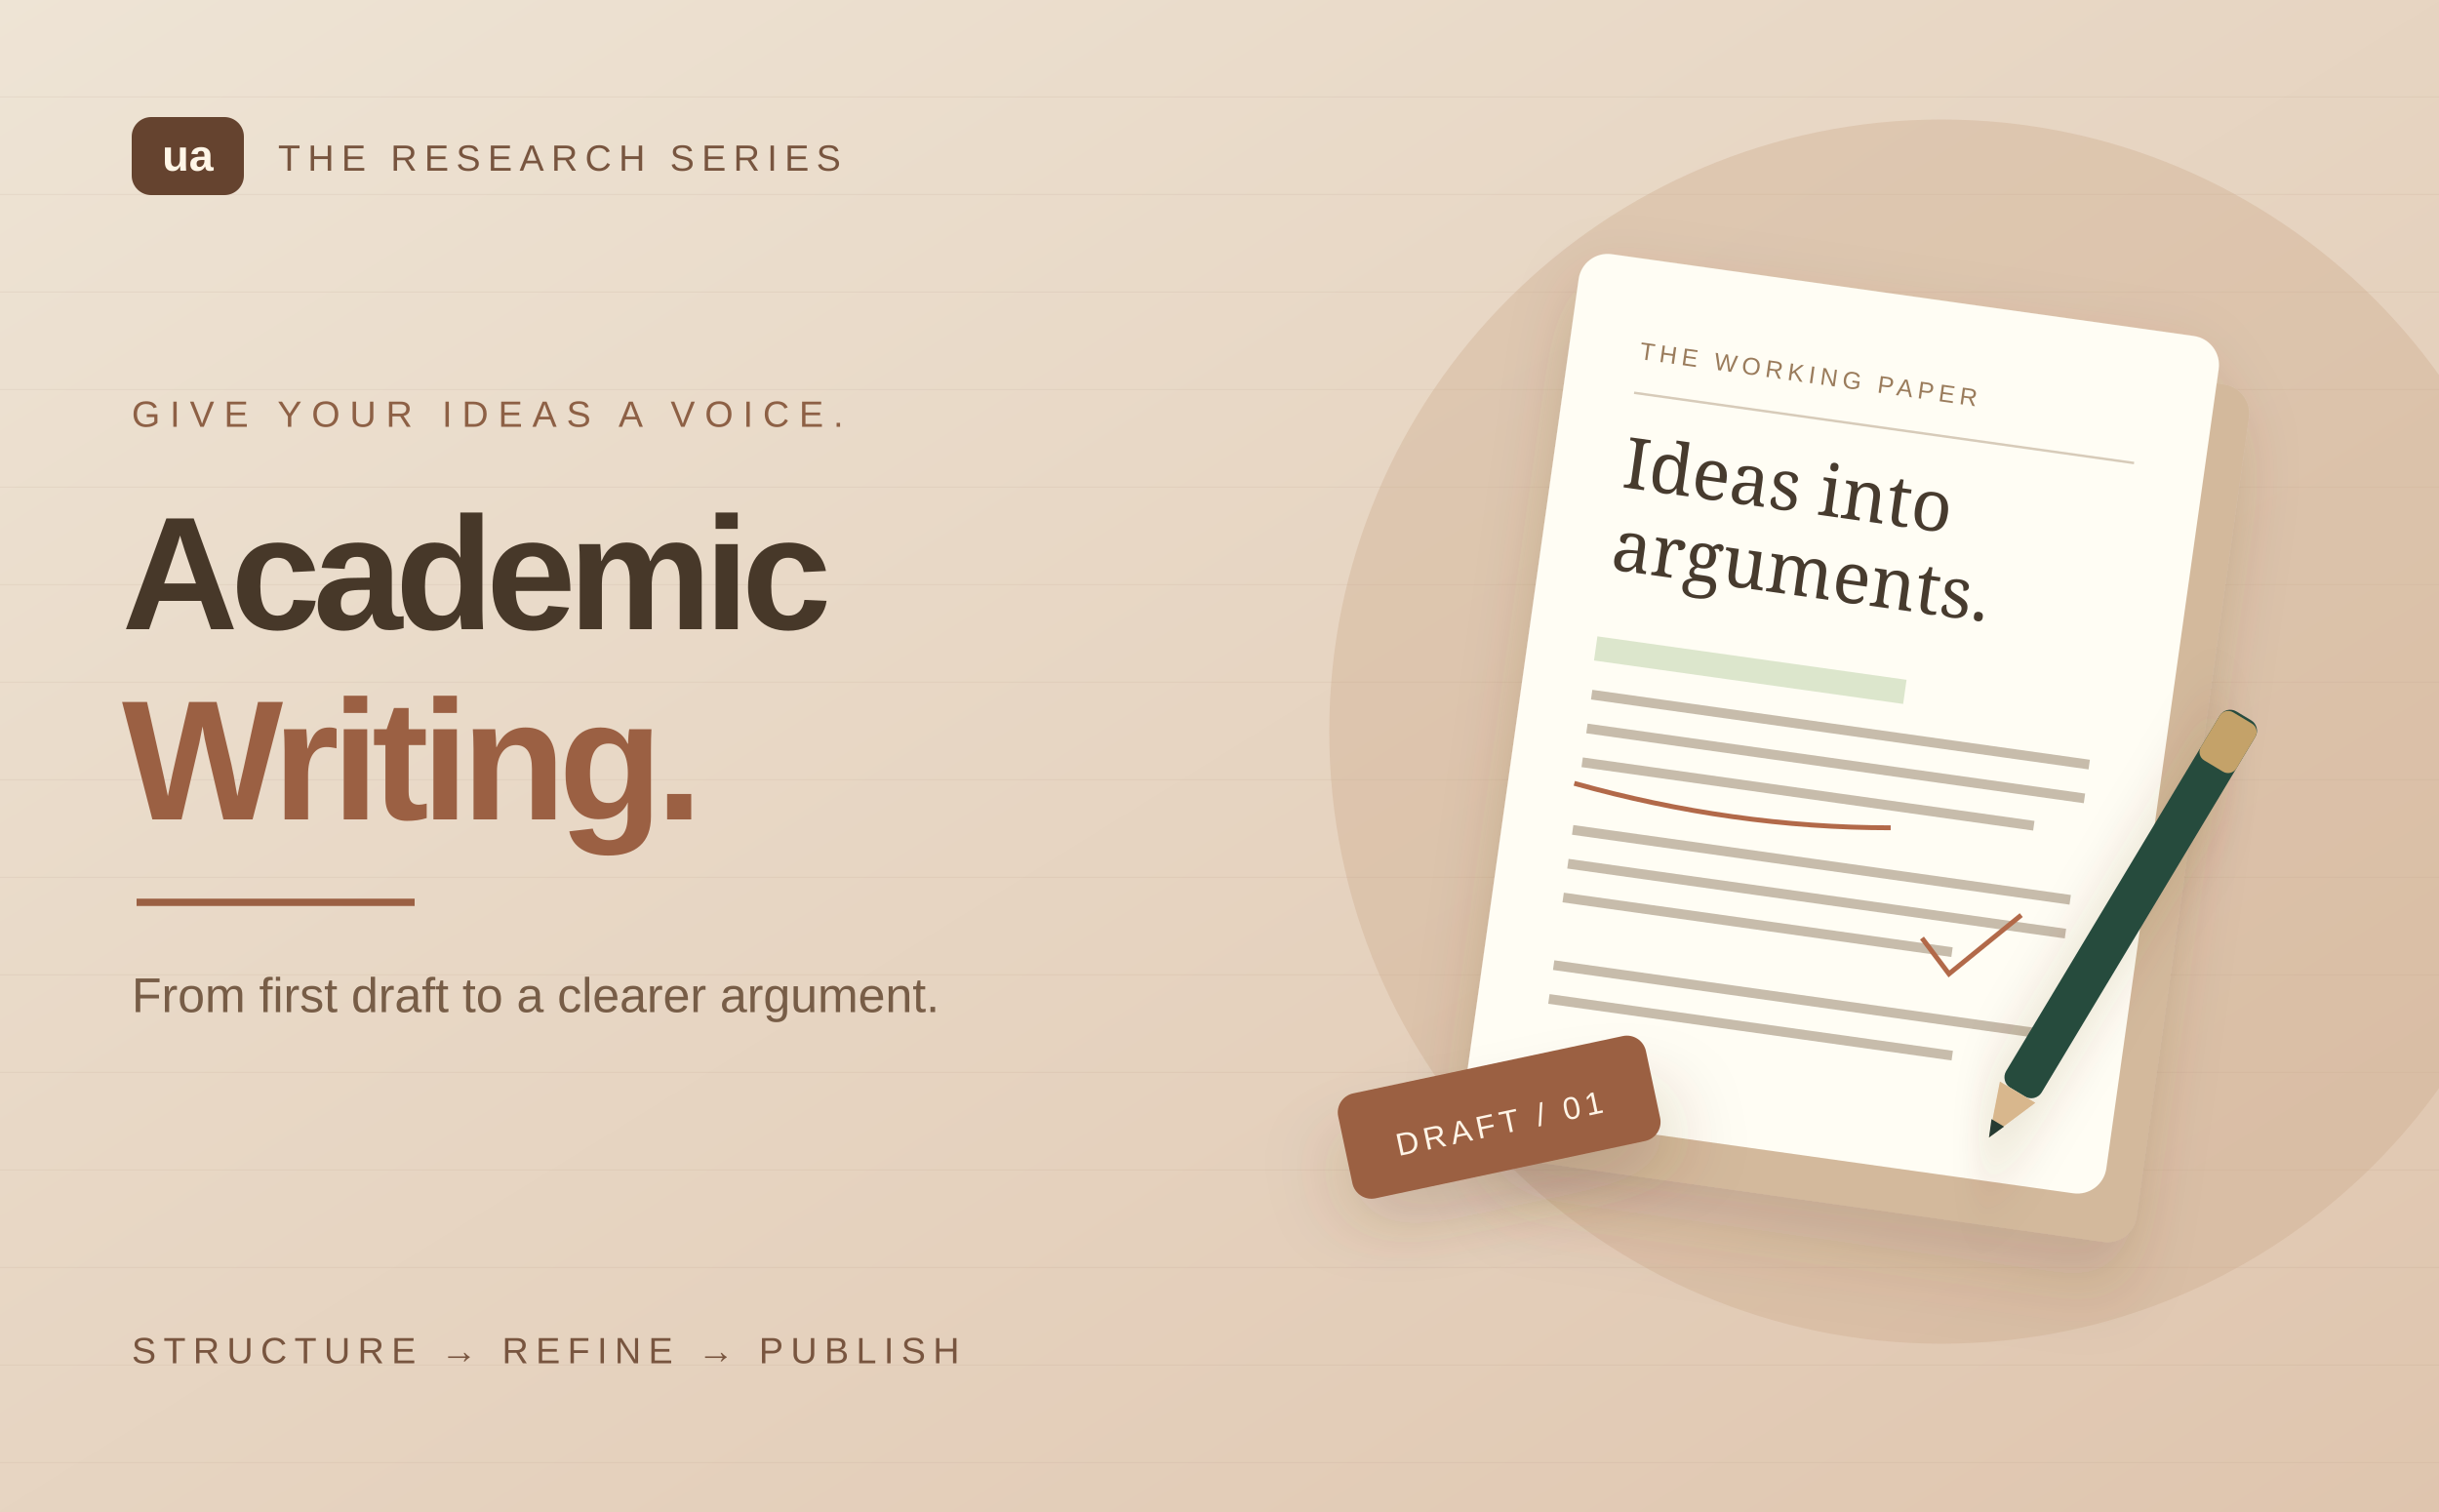
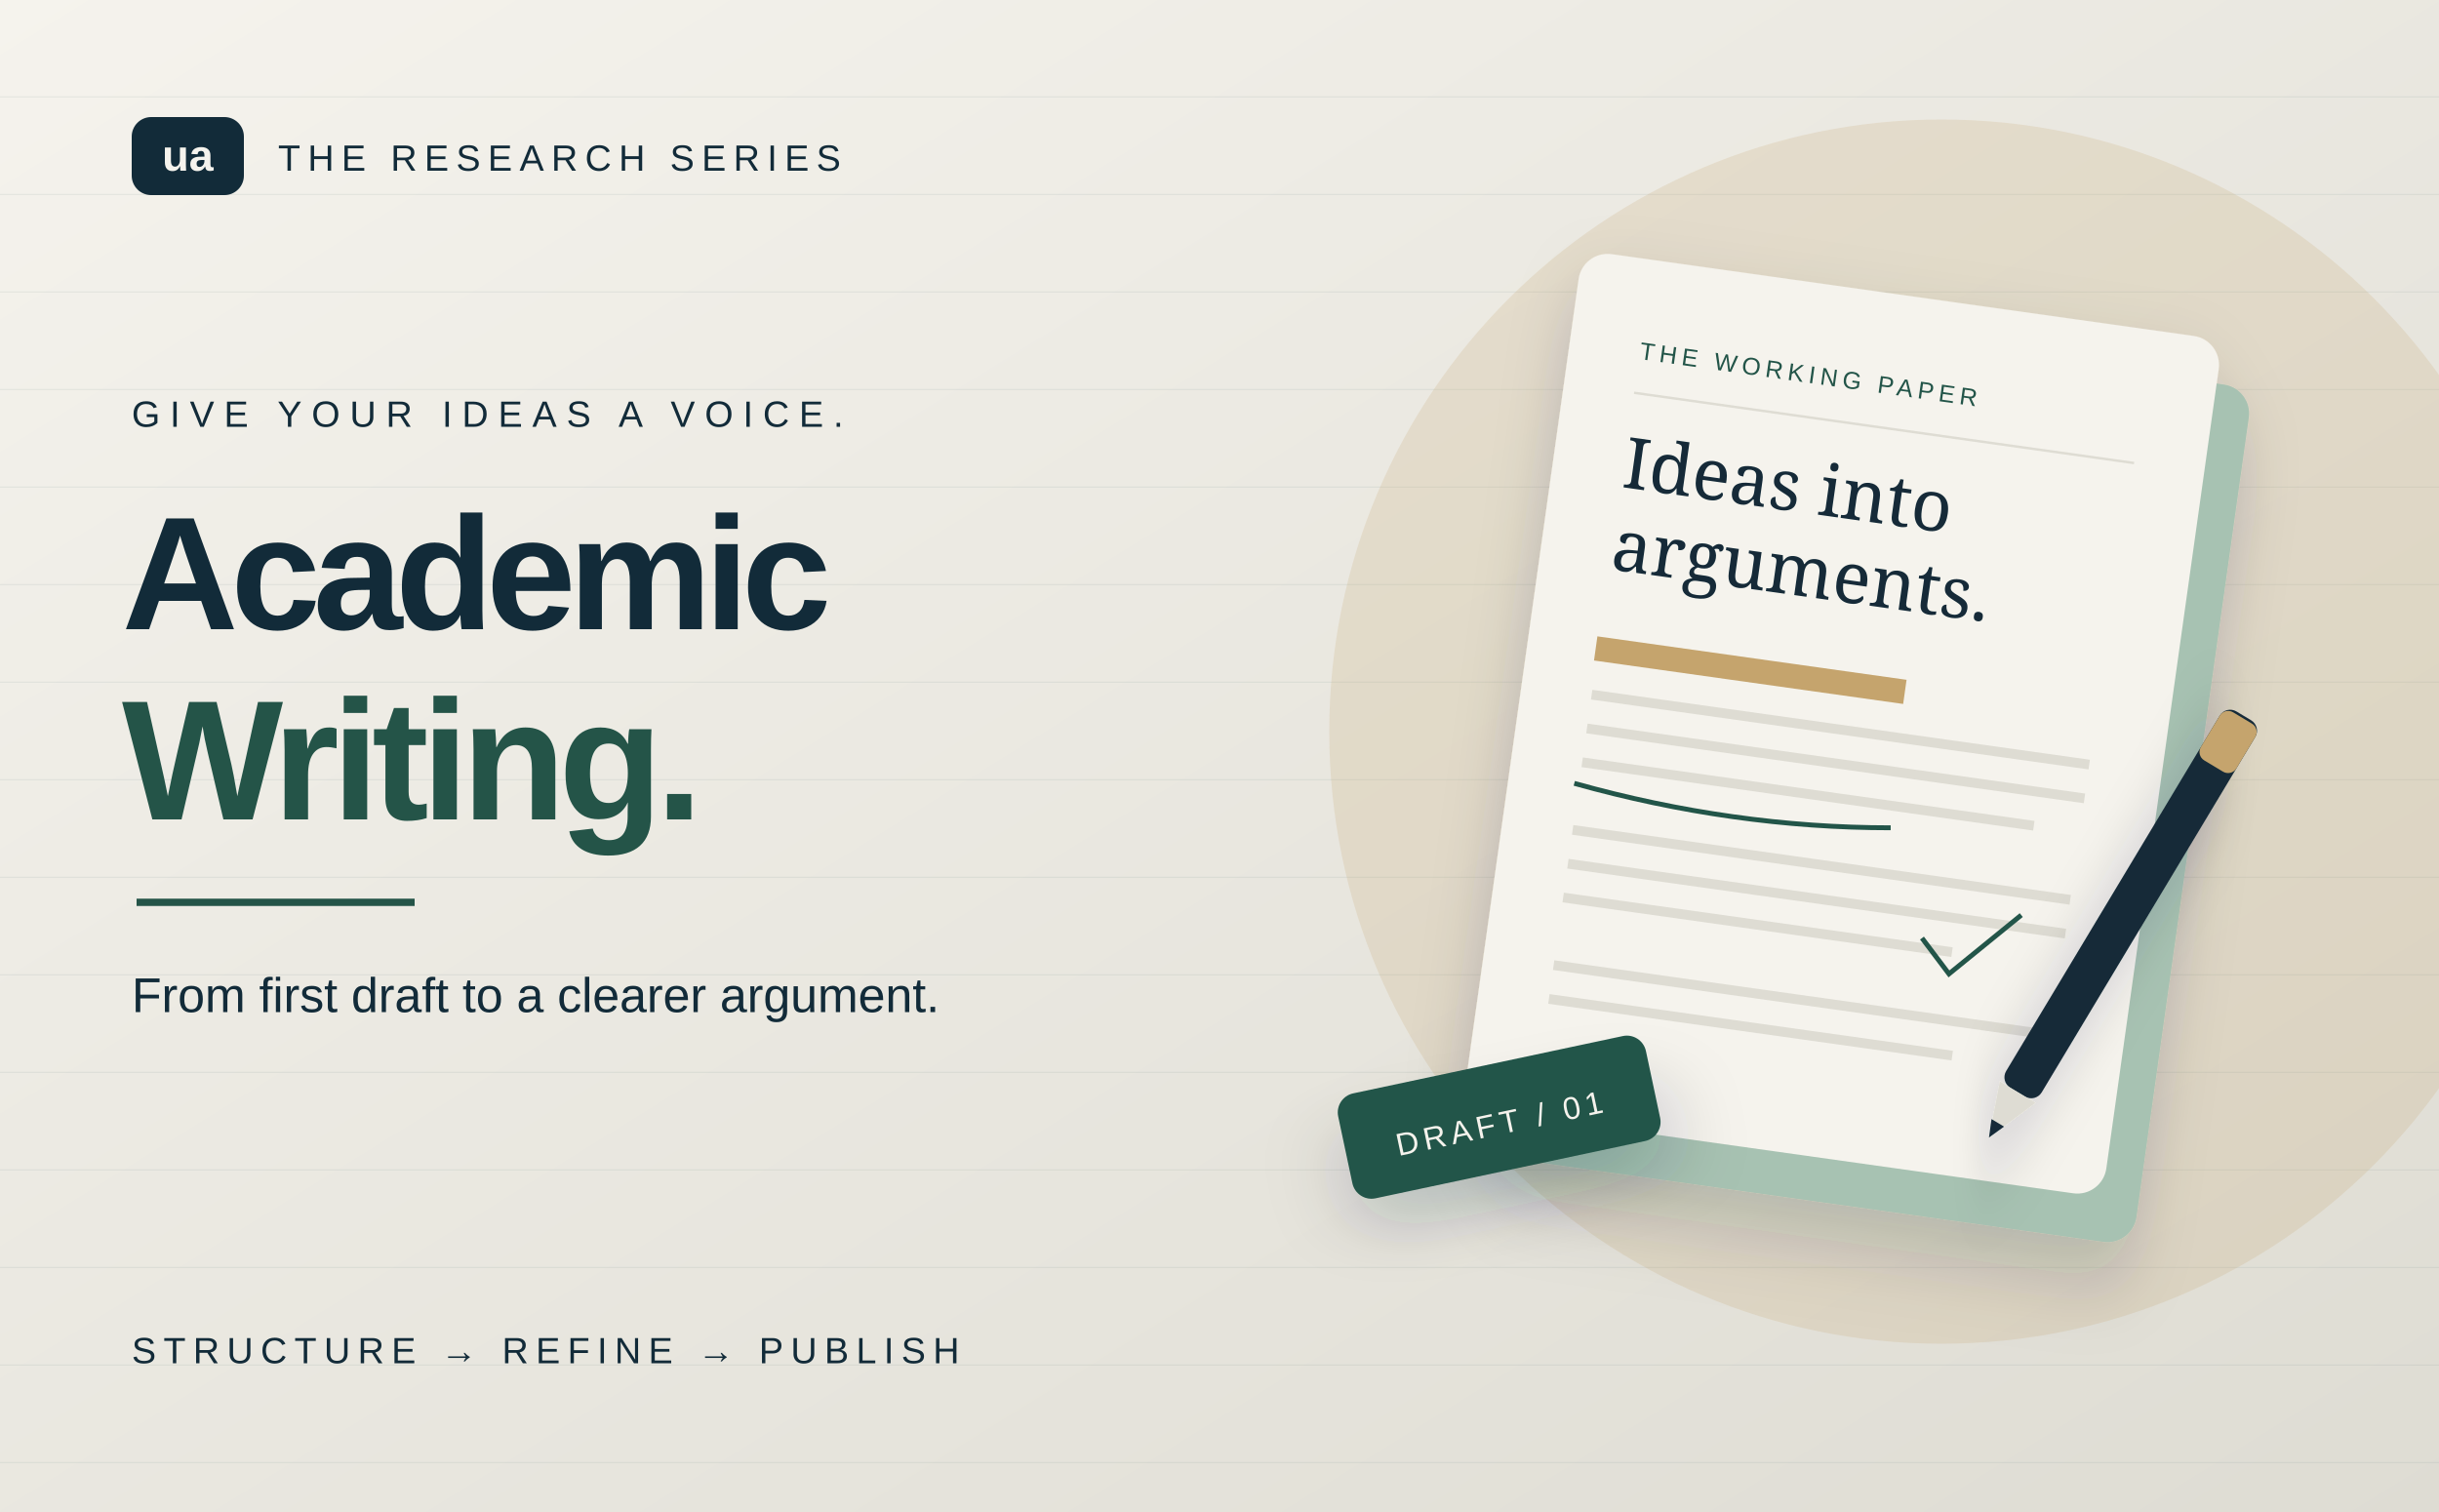
<svg xmlns="http://www.w3.org/2000/svg" width="1000" height="620" viewBox="0 0 1000 620">
  <defs>
    <linearGradient id="bg" x2="1" y2="1">
-       <stop stop-color="#eee4d5" />
-       <stop offset="1" stop-color="#dfc5ae" />
+       <stop stop-color="#F5F3ED" />
+       <stop offset="1" stop-color="#DEDCD3" />
    </linearGradient>
    <pattern id="lines" width="40" height="40" patternUnits="userSpaceOnUse">
-       <path d="M0 40H40" stroke="#8d6149" stroke-opacity=".07" />
+       <path d="M0 40H40" stroke="#245448" stroke-opacity=".07" />
    </pattern>
    <filter id="shadow" x="-30%" y="-30%" width="160%" height="170%">
-       <feDropShadow dx="0" dy="15" stdDeviation="14" flood-color="#593c29" flood-opacity=".18" />
+       <feDropShadow dx="0" dy="15" stdDeviation="14" flood-color="#122B39" flood-opacity=".18" />
    </filter>
  </defs>
  <rect width="1000" height="620" fill="url(#bg)" />
  <rect width="1000" height="620" fill="url(#lines)" />
-   <circle cx="796" cy="300" r="251" fill="#cba88a" opacity=".35" />
+   <circle cx="796" cy="300" r="251" fill="#C5A46D" opacity=".2" />
  <g font-family="Arial, sans-serif">
-     <rect x="54" y="48" width="46" height="32" rx="8" fill="#65432f" />
-     <text x="77" y="70" text-anchor="middle" font-size="18" font-weight="700" fill="#fff6e7">ua</text>
-     <text x="114" y="70" font-size="15" letter-spacing="3" fill="#78553f">THE RESEARCH SERIES</text>
-     <text x="54" y="175" font-size="15" letter-spacing="4" fill="#8d6045">GIVE YOUR IDEAS A VOICE.</text>
-     <text x="50" y="258" font-size="66" font-weight="700" letter-spacing="-3" fill="#473829">Academic</text>
-     <text x="50" y="336" font-size="70" font-weight="700" letter-spacing="-3" fill="#9b6043">Writing.</text>
-     <path d="M56 370H170" stroke="#9b6043" stroke-width="3" />
-     <text x="54" y="415" font-size="20" fill="#775d47">From first draft to a clearer argument.</text>
-     <text x="54" y="559" font-size="15" letter-spacing="3" fill="#78553f">STRUCTURE → REFINE → PUBLISH</text>
+     <rect x="54" y="48" width="46" height="32" rx="8" fill="#122B39" />
+     <text x="77" y="70" text-anchor="middle" font-size="18" font-weight="700" fill="#F5F3ED">ua</text>
+     <text x="114" y="70" font-size="15" letter-spacing="3" fill="#122B39">THE RESEARCH SERIES</text>
+     <text x="54" y="175" font-size="15" letter-spacing="4" fill="#122B39">GIVE YOUR IDEAS A VOICE.</text>
+     <text x="50" y="258" font-size="66" font-weight="700" letter-spacing="-3" fill="#122B39">Academic</text>
+     <text x="50" y="336" font-size="70" font-weight="700" letter-spacing="-3" fill="#245448">Writing.</text>
+     <path d="M56 370H170" stroke="#245448" stroke-width="3" />
+     <text x="54" y="415" font-size="20" fill="#122B39">From first draft to a clearer argument.</text>
+     <text x="54" y="559" font-size="15" letter-spacing="3" fill="#122B39">STRUCTURE → REFINE → PUBLISH</text>
  </g>
  <g transform="translate(624 119) rotate(8 130 170)" filter="url(#shadow)">
-     <rect x="15" y="18" width="265" height="355" rx="12" fill="#d3b99c" />
-     <rect width="265" height="355" rx="12" fill="#fffdf4" />
-     <text x="29" y="41" font-family="Arial" font-size="10" letter-spacing="2" fill="#9a7b5b">THE WORKING PAPER</text>
-     <path d="M29 55H236" stroke="#d7cbb9" />
-     <text x="29" y="94" font-family="Georgia" font-size="29" fill="#463a2e">Ideas into</text>
-     <text x="29" y="128" font-family="Georgia" font-size="29" fill="#463a2e">arguments.</text>
-     <rect x="28" y="156" width="128" height="10" fill="#dce6cc" />
-     <g stroke="#c7bcab" stroke-width="4">
+     <rect x="15" y="18" width="265" height="355" rx="12" fill="#A7C2B2" />
+     <rect width="265" height="355" rx="12" fill="#F5F3ED" />
+     <text x="29" y="41" font-family="Arial" font-size="10" letter-spacing="2" fill="#245448">THE WORKING PAPER</text>
+     <path d="M29 55H236" stroke="#DEDCD3" />
+     <text x="29" y="94" font-family="Georgia" font-size="29" fill="#122B39">Ideas into</text>
+     <text x="29" y="128" font-family="Georgia" font-size="29" fill="#122B39">arguments.</text>
+     <rect x="28" y="156" width="128" height="10" fill="#C5A46D" />
+     <g stroke="#DEDCD3" stroke-width="4">
      <path d="M29 180H235M29 194H235M29 208H216M29 236H235M29 250H235M29 264H190M29 292H235M29 306H196" />
    </g>
-     <path d="M27 217Q94 226 158 217M177 260l13 13 26-28" fill="none" stroke="#b26949" stroke-width="2" />
+     <path d="M27 217Q94 226 158 217M177 260l13 13 26-28" fill="none" stroke="#245448" stroke-width="2" />
  </g>
  <g transform="translate(850 409) rotate(31)" filter="url(#shadow)">
-     <rect x="-8" y="-135" width="17" height="180" rx="5" fill="#254b3e" />
-     <rect x="-8" y="-134" width="17" height="23" rx="4" fill="#c4a269" />
-     <path d="M-8 45L0 67 9 45Z" fill="#d8b78d" />
-     <path d="M-3 60L0 67 3 60Z" fill="#263b32" />
+     <rect x="-8" y="-135" width="17" height="180" rx="5" fill="#122B39" />
+     <rect x="-8" y="-134" width="17" height="23" rx="4" fill="#C5A46D" />
+     <path d="M-8 45L0 67 9 45Z" fill="#DEDCD3" />
+     <path d="M-3 60L0 67 3 60Z" fill="#122B39" />
  </g>
  <g transform="translate(547 450) rotate(-12)" filter="url(#shadow)">
-     <rect width="129" height="44" rx="8" fill="#9b6043" />
-     <text x="64" y="29" text-anchor="middle" font-family="Arial" font-size="13" letter-spacing="2" fill="#fff5e7">DRAFT / 01</text>
+     <rect width="129" height="44" rx="8" fill="#245448" />
+     <text x="64" y="29" text-anchor="middle" font-family="Arial" font-size="13" letter-spacing="2" fill="#F5F3ED">DRAFT / 01</text>
  </g>
</svg>
